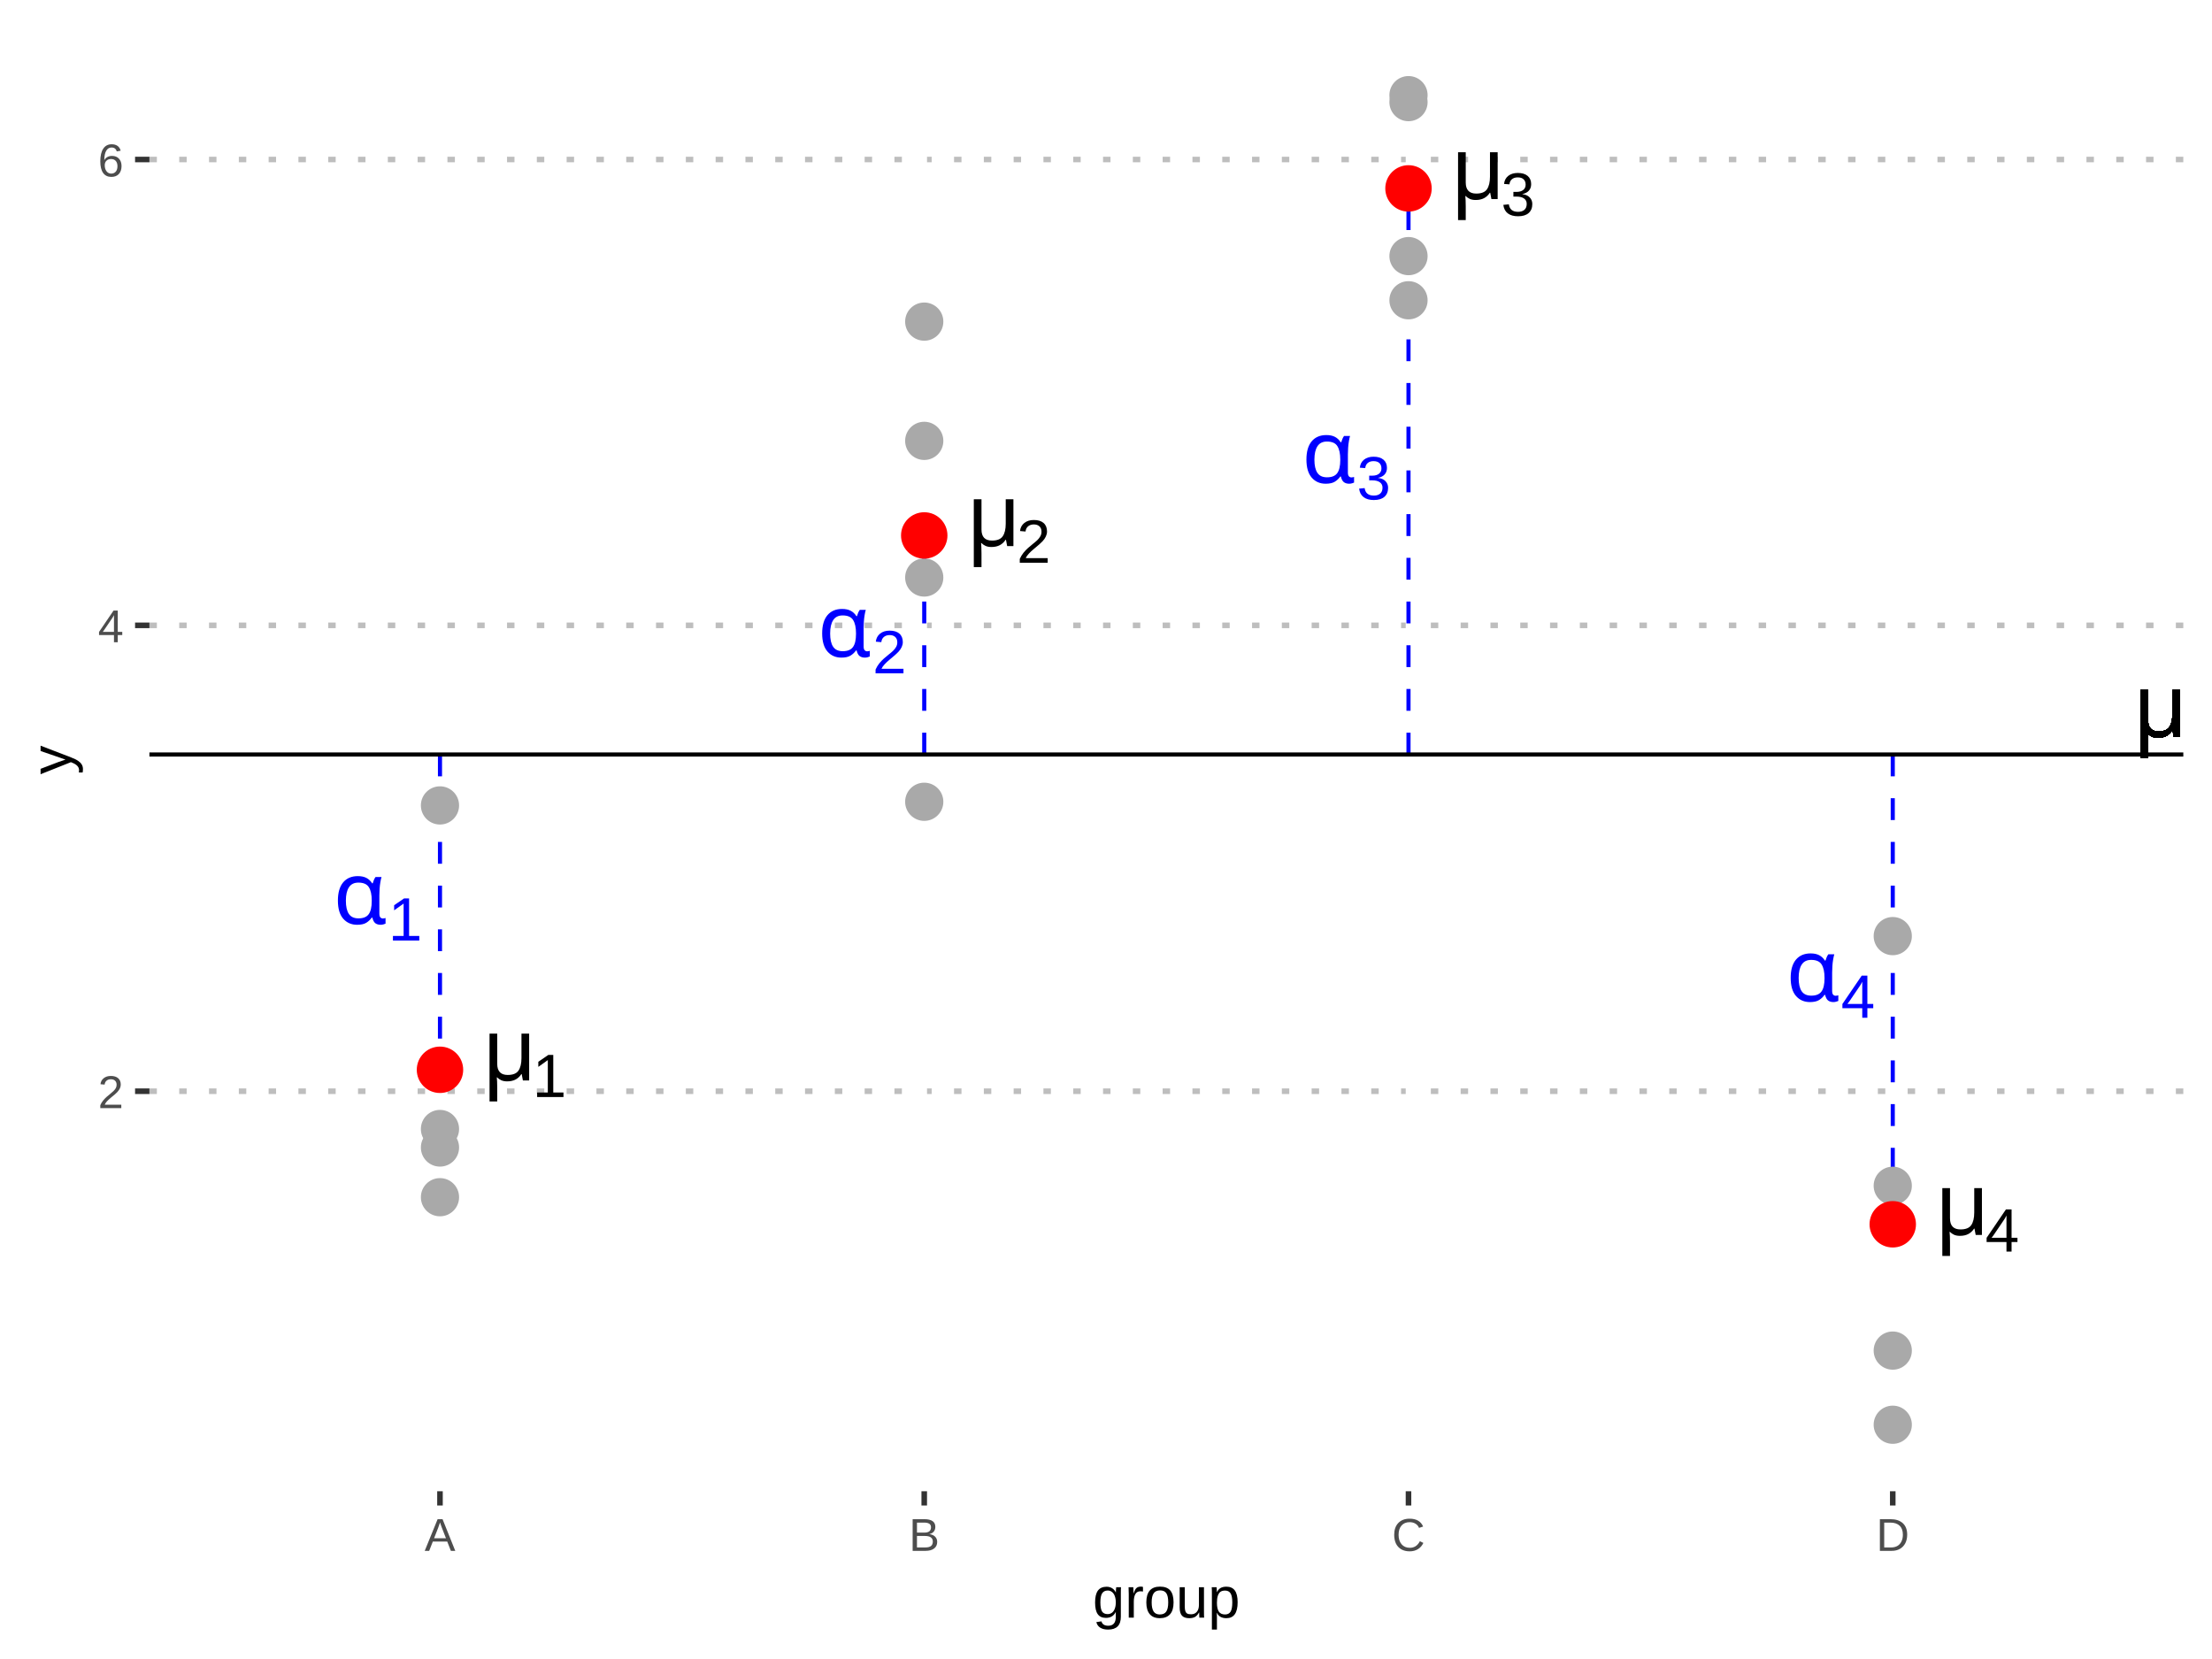
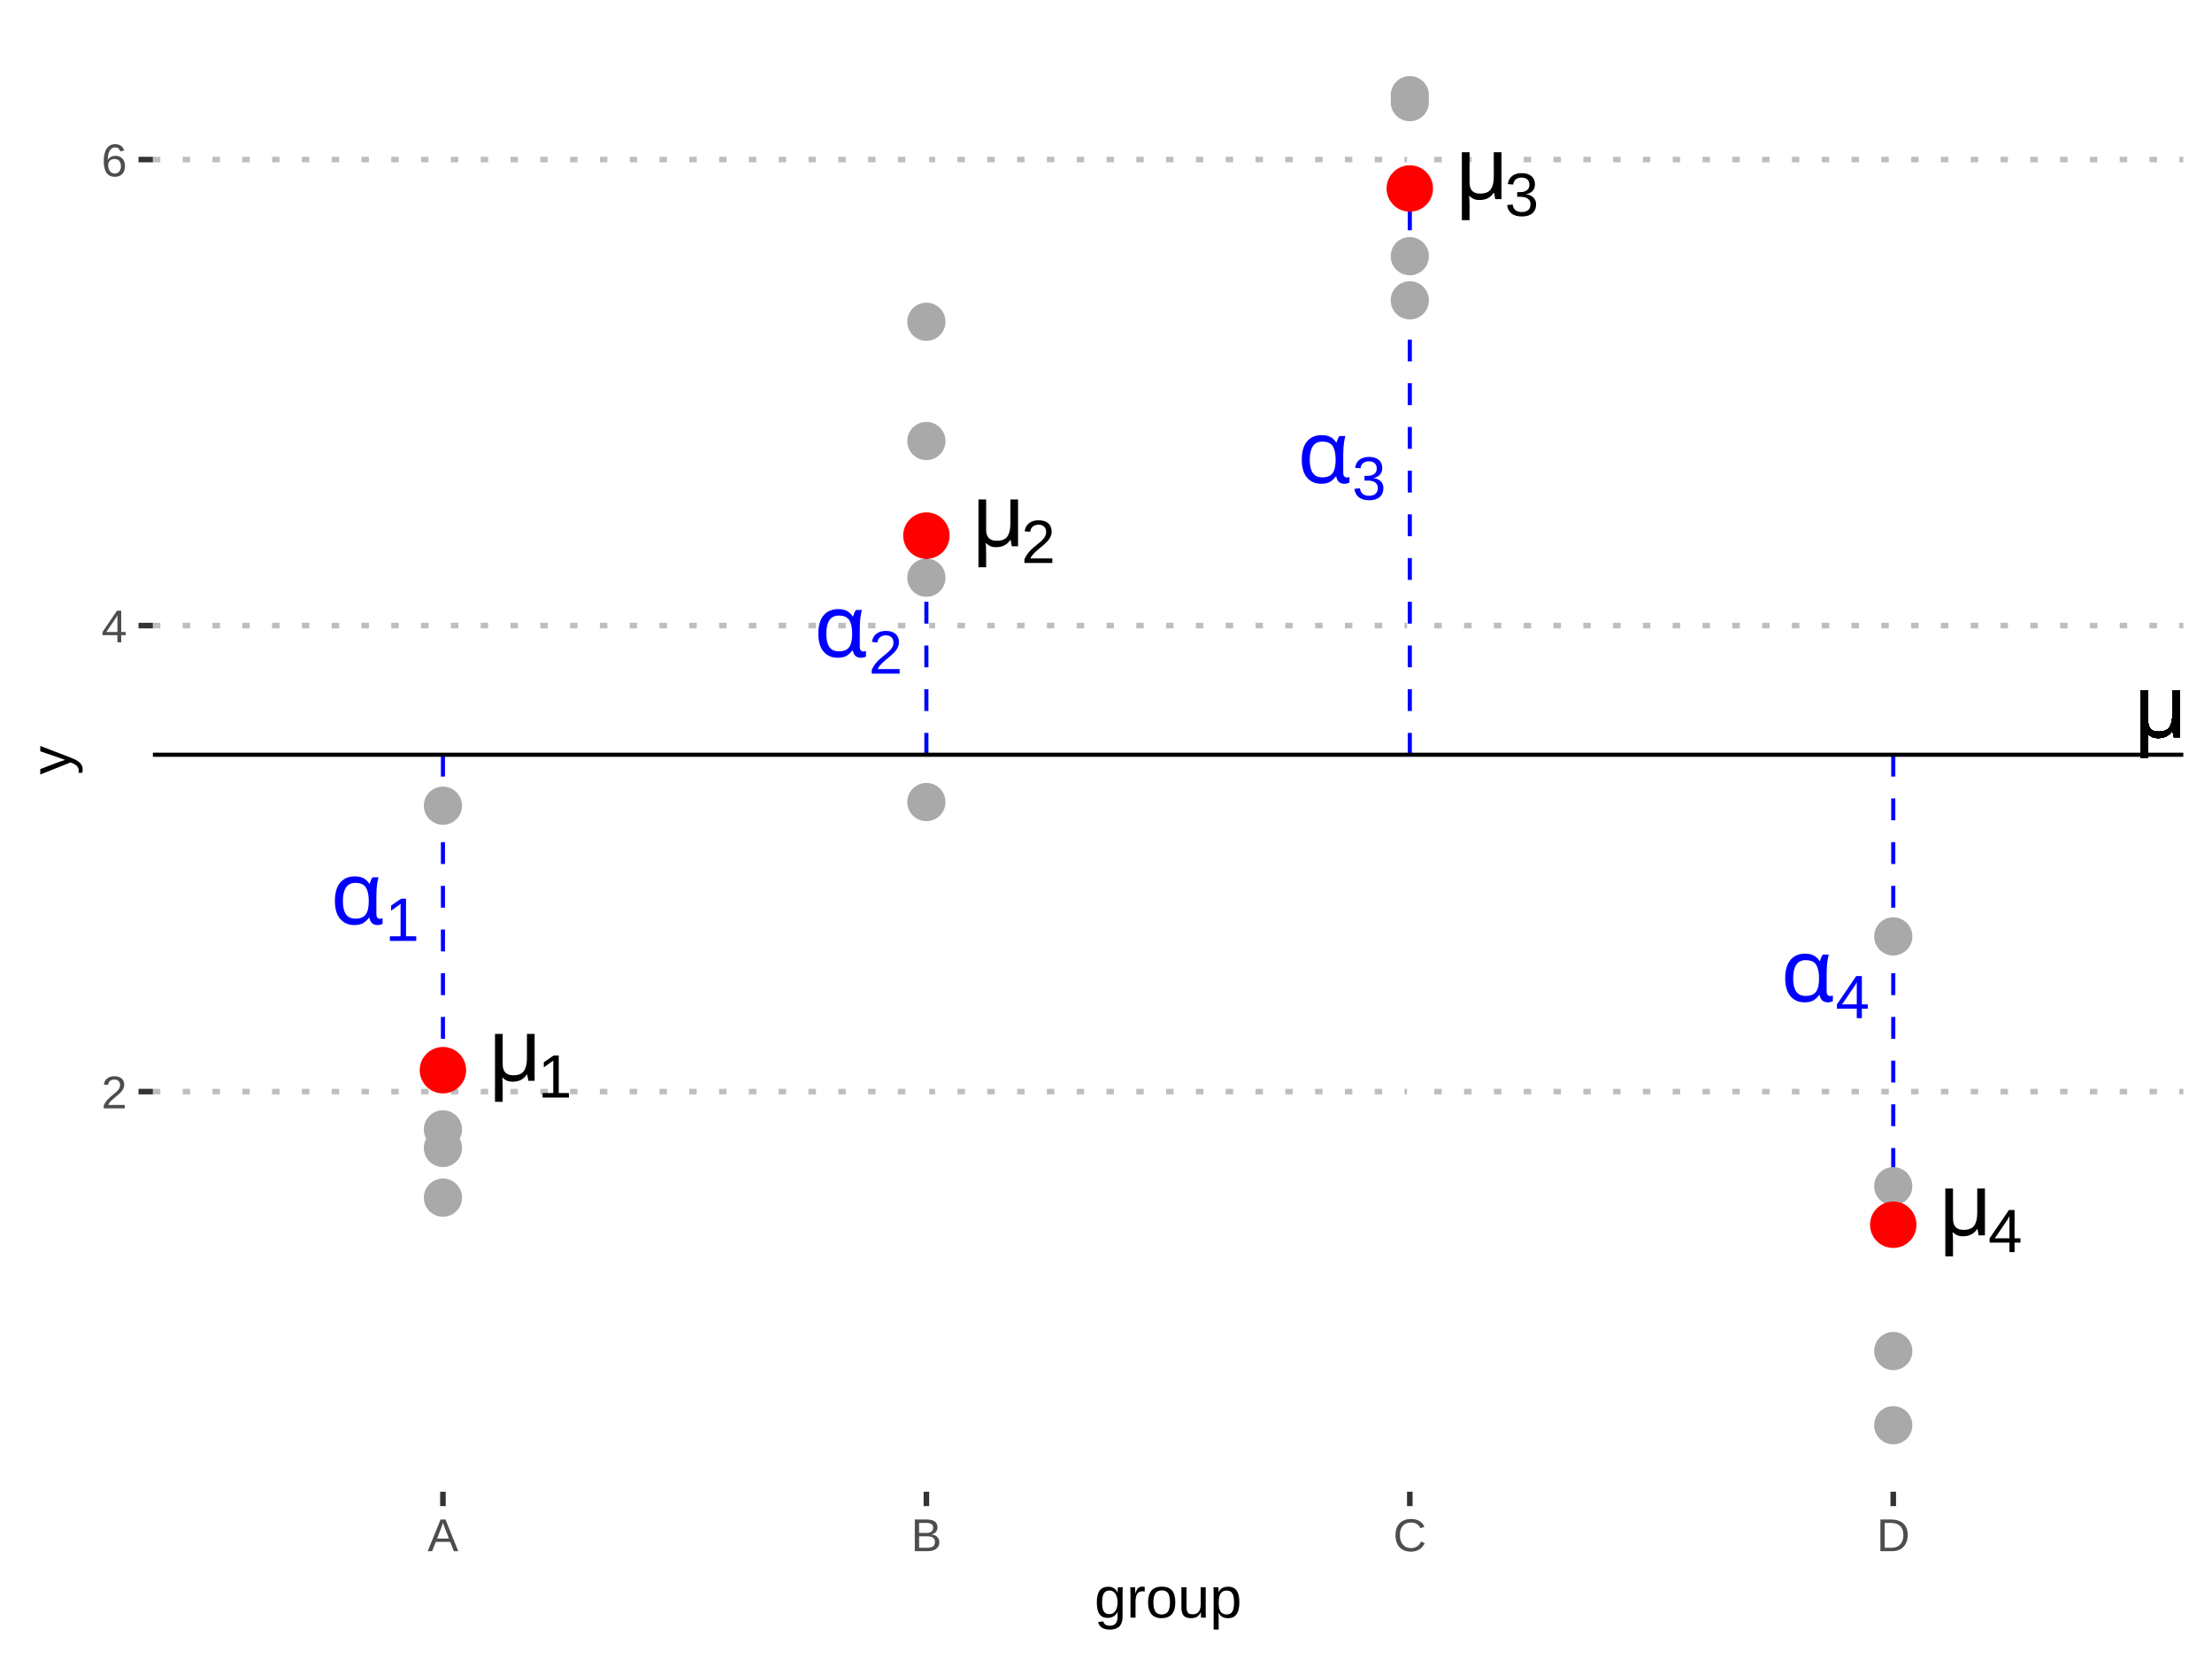
<svg xmlns="http://www.w3.org/2000/svg" class="svglite" width="576.00pt" height="432.00pt" viewBox="0 0 576.00 432.00">
  <defs>
    <style type="text/css">
    .svglite line, .svglite polyline, .svglite polygon, .svglite path, .svglite rect, .svglite circle {
      fill: none;
      stroke: #000000;
      stroke-linecap: round;
      stroke-linejoin: round;
      stroke-miterlimit: 10.00;
    }
    .svglite text {
      white-space: pre;
    }
  </style>
  </defs>
  <rect width="100%" height="100%" style="stroke: none; fill: #FFFFFF;" />
  <defs>
    <clipPath id="cpMC4wMHw1NzYuMDB8MC4wMHw0MzIuMDA=">
      <rect x="0.00" y="0.00" width="576.00" height="432.00" />
    </clipPath>
  </defs>
  <g clip-path="url(#cpMC4wMHw1NzYuMDB8MC4wMHw0MzIuMDA=)">
    <rect x="0.00" y="0.00" width="576.00" height="432.00" style="stroke-width: 1.45; stroke: #FFFFFF; fill: #FFFFFF;" />
  </g>
  <defs>
-     <clipPath id="cpMzguOTF8NTY4LjUzfDcuNDd8Mzg4LjMx">
-       <rect x="38.91" y="7.47" width="529.62" height="380.83" />
+     <clipPath id="cpMzkuODF8NTY4LjUzfDcuNDd8Mzg4LjQ0">
+       <rect x="39.81" y="7.47" width="528.72" height="380.97" />
    </clipPath>
  </defs>
-   <g clip-path="url(#cpMzguOTF8NTY4LjUzfDcuNDd8Mzg4LjMx)">
-     <rect x="38.91" y="7.47" width="529.62" height="380.83" style="stroke-width: 1.45; stroke: none; fill: #FFFFFF;" />
-     <polyline points="38.91,344.80 568.53,344.80 " style="stroke-width: 0.73; stroke: #FFFFFF; stroke-linecap: butt;" />
-     <polyline points="38.91,223.49 568.53,223.49 " style="stroke-width: 0.73; stroke: #FFFFFF; stroke-linecap: butt;" />
-     <polyline points="38.91,102.19 568.53,102.19 " style="stroke-width: 0.73; stroke: #FFFFFF; stroke-linecap: butt;" />
-     <polyline points="38.91,284.15 568.53,284.15 " style="stroke-width: 1.45; stroke: #BEBEBE; stroke-dasharray: 1.94,5.82; stroke-linecap: butt;" />
-     <polyline points="38.91,162.84 568.53,162.84 " style="stroke-width: 1.45; stroke: #BEBEBE; stroke-dasharray: 1.94,5.82; stroke-linecap: butt;" />
-     <polyline points="38.91,41.53 568.53,41.53 " style="stroke-width: 1.45; stroke: #BEBEBE; stroke-dasharray: 1.94,5.82; stroke-linecap: butt;" />
-     <polyline points="114.57,388.31 114.57,7.47 " style="stroke-width: 1.45; stroke: #FFFFFF; stroke-linecap: butt;" />
-     <polyline points="240.67,388.31 240.67,7.47 " style="stroke-width: 1.45; stroke: #FFFFFF; stroke-linecap: butt;" />
-     <polyline points="366.77,388.31 366.77,7.47 " style="stroke-width: 1.45; stroke: #FFFFFF; stroke-linecap: butt;" />
-     <polyline points="492.87,388.31 492.87,7.47 " style="stroke-width: 1.45; stroke: #FFFFFF; stroke-linecap: butt;" />
-     <line x1="114.57" y1="196.47" x2="114.57" y2="278.57" style="stroke-width: 1.07; stroke: #0000FF; stroke-dasharray: 5.69,5.69; stroke-linecap: butt;" />
-     <line x1="240.67" y1="196.47" x2="240.67" y2="139.43" style="stroke-width: 1.07; stroke: #0000FF; stroke-dasharray: 5.69,5.69; stroke-linecap: butt;" />
-     <line x1="366.77" y1="196.47" x2="366.77" y2="49.06" style="stroke-width: 1.07; stroke: #0000FF; stroke-dasharray: 5.69,5.69; stroke-linecap: butt;" />
-     <line x1="492.87" y1="196.47" x2="492.87" y2="318.80" style="stroke-width: 1.07; stroke: #0000FF; stroke-dasharray: 5.69,5.69; stroke-linecap: butt;" />
-     <circle cx="114.57" cy="209.73" r="4.62" style="stroke-width: 0.71; stroke: #A9A9A9; fill: #A9A9A9;" />
-     <circle cx="240.67" cy="114.80" r="4.62" style="stroke-width: 0.71; stroke: #A9A9A9; fill: #A9A9A9;" />
-     <circle cx="366.77" cy="24.78" r="4.62" style="stroke-width: 0.71; stroke: #A9A9A9; fill: #A9A9A9;" />
-     <circle cx="492.87" cy="371.00" r="4.62" style="stroke-width: 0.71; stroke: #A9A9A9; fill: #A9A9A9;" />
-     <circle cx="114.57" cy="298.81" r="4.62" style="stroke-width: 0.71; stroke: #A9A9A9; fill: #A9A9A9;" />
-     <circle cx="240.67" cy="208.78" r="4.62" style="stroke-width: 0.71; stroke: #A9A9A9; fill: #A9A9A9;" />
-     <circle cx="366.77" cy="66.69" r="4.62" style="stroke-width: 0.71; stroke: #A9A9A9; fill: #A9A9A9;" />
-     <circle cx="492.87" cy="308.77" r="4.62" style="stroke-width: 0.71; stroke: #A9A9A9; fill: #A9A9A9;" />
-     <circle cx="114.57" cy="293.99" r="4.62" style="stroke-width: 0.71; stroke: #A9A9A9; fill: #A9A9A9;" />
-     <circle cx="240.67" cy="150.38" r="4.62" style="stroke-width: 0.71; stroke: #A9A9A9; fill: #A9A9A9;" />
-     <circle cx="366.77" cy="78.19" r="4.62" style="stroke-width: 0.71; stroke: #A9A9A9; fill: #A9A9A9;" />
-     <circle cx="492.87" cy="351.69" r="4.62" style="stroke-width: 0.71; stroke: #A9A9A9; fill: #A9A9A9;" />
-     <circle cx="114.57" cy="311.75" r="4.62" style="stroke-width: 0.71; stroke: #A9A9A9; fill: #A9A9A9;" />
-     <circle cx="240.67" cy="83.75" r="4.62" style="stroke-width: 0.71; stroke: #A9A9A9; fill: #A9A9A9;" />
-     <circle cx="366.77" cy="26.59" r="4.62" style="stroke-width: 0.71; stroke: #A9A9A9; fill: #A9A9A9;" />
-     <circle cx="492.87" cy="243.76" r="4.62" style="stroke-width: 0.71; stroke: #A9A9A9; fill: #A9A9A9;" />
-     <line x1="38.91" y1="196.47" x2="568.53" y2="196.47" style="stroke-width: 1.07; stroke-linecap: butt;" />
-     <circle cx="114.57" cy="278.57" r="5.69" style="stroke-width: 0.71; stroke: #FF0000; fill: #FF0000;" />
-     <circle cx="240.67" cy="139.43" r="5.69" style="stroke-width: 0.71; stroke: #FF0000; fill: #FF0000;" />
-     <circle cx="366.77" cy="49.06" r="5.69" style="stroke-width: 0.71; stroke: #FF0000; fill: #FF0000;" />
-     <circle cx="492.87" cy="318.80" r="5.69" style="stroke-width: 0.71; stroke: #FF0000; fill: #FF0000;" />
-     <text x="555.42" y="191.89" style="font-size: 22.76px; font-family: &quot;OpenSymbol&quot;;" textLength="13.11px" lengthAdjust="spacingAndGlyphs">μ</text>
-     <text x="555.42" y="191.89" style="font-size: 22.76px; font-family: &quot;OpenSymbol&quot;;" textLength="13.11px" lengthAdjust="spacingAndGlyphs">μ</text>
-     <text x="555.42" y="191.89" style="font-size: 22.76px; font-family: &quot;OpenSymbol&quot;;" textLength="13.11px" lengthAdjust="spacingAndGlyphs">μ</text>
-     <text x="555.42" y="191.89" style="font-size: 22.76px; font-family: &quot;OpenSymbol&quot;;" textLength="13.11px" lengthAdjust="spacingAndGlyphs">μ</text>
-     <text x="555.42" y="191.89" style="font-size: 22.76px; font-family: &quot;OpenSymbol&quot;;" textLength="13.11px" lengthAdjust="spacingAndGlyphs">μ</text>
-     <text x="555.42" y="191.89" style="font-size: 22.76px; font-family: &quot;OpenSymbol&quot;;" textLength="13.11px" lengthAdjust="spacingAndGlyphs">μ</text>
-     <text x="555.42" y="191.89" style="font-size: 22.76px; font-family: &quot;OpenSymbol&quot;;" textLength="13.11px" lengthAdjust="spacingAndGlyphs">μ</text>
-     <text x="555.42" y="191.89" style="font-size: 22.76px; font-family: &quot;OpenSymbol&quot;;" textLength="13.11px" lengthAdjust="spacingAndGlyphs">μ</text>
-     <text x="555.42" y="191.89" style="font-size: 22.76px; font-family: &quot;OpenSymbol&quot;;" textLength="13.11px" lengthAdjust="spacingAndGlyphs">μ</text>
-     <text x="555.42" y="191.89" style="font-size: 22.76px; font-family: &quot;OpenSymbol&quot;;" textLength="13.11px" lengthAdjust="spacingAndGlyphs">μ</text>
-     <text x="555.42" y="191.89" style="font-size: 22.76px; font-family: &quot;OpenSymbol&quot;;" textLength="13.11px" lengthAdjust="spacingAndGlyphs">μ</text>
-     <text x="555.42" y="191.89" style="font-size: 22.76px; font-family: &quot;OpenSymbol&quot;;" textLength="13.11px" lengthAdjust="spacingAndGlyphs">μ</text>
-     <text x="555.42" y="191.89" style="font-size: 22.76px; font-family: &quot;OpenSymbol&quot;;" textLength="13.11px" lengthAdjust="spacingAndGlyphs">μ</text>
-     <text x="555.42" y="191.89" style="font-size: 22.76px; font-family: &quot;OpenSymbol&quot;;" textLength="13.11px" lengthAdjust="spacingAndGlyphs">μ</text>
-     <text x="555.42" y="191.89" style="font-size: 22.76px; font-family: &quot;OpenSymbol&quot;;" textLength="13.11px" lengthAdjust="spacingAndGlyphs">μ</text>
-     <text x="555.42" y="191.89" style="font-size: 22.76px; font-family: &quot;OpenSymbol&quot;;" textLength="13.11px" lengthAdjust="spacingAndGlyphs">μ</text>
-     <text x="125.54" y="281.35" style="font-size: 22.76px; font-family: &quot;OpenSymbol&quot;;" textLength="13.11px" lengthAdjust="spacingAndGlyphs">μ</text>
-     <text x="138.65" y="285.67" style="font-size: 15.93px; font-family: &quot;Arial&quot;;" textLength="8.83px" lengthAdjust="spacingAndGlyphs">1</text>
-     <text x="251.64" y="142.20" style="font-size: 22.76px; font-family: &quot;OpenSymbol&quot;;" textLength="13.11px" lengthAdjust="spacingAndGlyphs">μ</text>
-     <text x="264.75" y="146.53" style="font-size: 15.93px; font-family: &quot;Arial&quot;;" textLength="8.83px" lengthAdjust="spacingAndGlyphs">2</text>
-     <text x="377.74" y="51.84" style="font-size: 22.76px; font-family: &quot;OpenSymbol&quot;;" textLength="13.11px" lengthAdjust="spacingAndGlyphs">μ</text>
-     <text x="390.85" y="56.16" style="font-size: 15.93px; font-family: &quot;Arial&quot;;" textLength="8.83px" lengthAdjust="spacingAndGlyphs">3</text>
-     <text x="503.84" y="321.58" style="font-size: 22.76px; font-family: &quot;OpenSymbol&quot;;" textLength="13.11px" lengthAdjust="spacingAndGlyphs">μ</text>
-     <text x="516.95" y="325.90" style="font-size: 15.93px; font-family: &quot;Arial&quot;;" textLength="8.83px" lengthAdjust="spacingAndGlyphs">4</text>
-     <text x="86.74" y="240.58" style="font-size: 22.76px;fill: #0000FF; font-family: &quot;OpenSymbol&quot;;" textLength="14.36px" lengthAdjust="spacingAndGlyphs">α</text>
-     <text x="101.10" y="244.91" style="font-size: 15.93px;fill: #0000FF; font-family: &quot;Arial&quot;;" textLength="8.83px" lengthAdjust="spacingAndGlyphs">1</text>
-     <text x="212.84" y="171.01" style="font-size: 22.76px;fill: #0000FF; font-family: &quot;OpenSymbol&quot;;" textLength="14.36px" lengthAdjust="spacingAndGlyphs">α</text>
-     <text x="227.20" y="175.34" style="font-size: 15.93px;fill: #0000FF; font-family: &quot;Arial&quot;;" textLength="8.83px" lengthAdjust="spacingAndGlyphs">2</text>
-     <text x="338.94" y="125.73" style="font-size: 22.76px;fill: #0000FF; font-family: &quot;OpenSymbol&quot;;" textLength="14.36px" lengthAdjust="spacingAndGlyphs">α</text>
-     <text x="353.30" y="130.05" style="font-size: 15.93px;fill: #0000FF; font-family: &quot;Arial&quot;;" textLength="8.83px" lengthAdjust="spacingAndGlyphs">3</text>
-     <text x="465.04" y="260.70" style="font-size: 22.76px;fill: #0000FF; font-family: &quot;OpenSymbol&quot;;" textLength="14.36px" lengthAdjust="spacingAndGlyphs">α</text>
-     <text x="479.40" y="265.02" style="font-size: 15.93px;fill: #0000FF; font-family: &quot;Arial&quot;;" textLength="8.83px" lengthAdjust="spacingAndGlyphs">4</text>
+   <g clip-path="url(#cpMzkuODF8NTY4LjUzfDcuNDd8Mzg4LjQ0)">
+     <rect x="39.81" y="7.47" width="528.72" height="380.97" style="stroke-width: 1.45; stroke: none; fill: #FFFFFF;" />
+     <polyline points="39.81,344.92 568.53,344.92 " style="stroke-width: 0.73; stroke: #FFFFFF; stroke-linecap: butt;" />
+     <polyline points="39.81,223.57 568.53,223.57 " style="stroke-width: 0.73; stroke: #FFFFFF; stroke-linecap: butt;" />
+     <polyline points="39.81,102.22 568.53,102.22 " style="stroke-width: 0.73; stroke: #FFFFFF; stroke-linecap: butt;" />
+     <polyline points="39.81,284.25 568.53,284.25 " style="stroke-width: 1.45; stroke: #BEBEBE; stroke-dasharray: 1.94,5.82; stroke-linecap: butt;" />
+     <polyline points="39.81,162.90 568.53,162.90 " style="stroke-width: 1.45; stroke: #BEBEBE; stroke-dasharray: 1.94,5.82; stroke-linecap: butt;" />
+     <polyline points="39.81,41.55 568.53,41.55 " style="stroke-width: 1.45; stroke: #BEBEBE; stroke-dasharray: 1.94,5.82; stroke-linecap: butt;" />
+     <polyline points="115.34,388.44 115.34,7.47 " style="stroke-width: 1.45; stroke: #FFFFFF; stroke-linecap: butt;" />
+     <polyline points="241.23,388.44 241.23,7.47 " style="stroke-width: 1.45; stroke: #FFFFFF; stroke-linecap: butt;" />
+     <polyline points="367.11,388.44 367.11,7.47 " style="stroke-width: 1.45; stroke: #FFFFFF; stroke-linecap: butt;" />
+     <polyline points="493.00,388.44 493.00,7.47 " style="stroke-width: 1.45; stroke: #FFFFFF; stroke-linecap: butt;" />
+     <line x1="115.34" y1="196.53" x2="115.34" y2="278.67" style="stroke-width: 1.07; stroke: #0000FF; stroke-dasharray: 5.69,5.69; stroke-linecap: butt;" />
+     <line x1="241.23" y1="196.53" x2="241.23" y2="139.47" style="stroke-width: 1.07; stroke: #0000FF; stroke-dasharray: 5.69,5.69; stroke-linecap: butt;" />
+     <line x1="367.11" y1="196.53" x2="367.11" y2="49.08" style="stroke-width: 1.07; stroke: #0000FF; stroke-dasharray: 5.69,5.69; stroke-linecap: butt;" />
+     <line x1="493.00" y1="196.53" x2="493.00" y2="318.92" style="stroke-width: 1.07; stroke: #0000FF; stroke-dasharray: 5.69,5.69; stroke-linecap: butt;" />
+     <circle cx="115.34" cy="209.80" r="4.62" style="stroke-width: 0.71; stroke: #A9A9A9; fill: #A9A9A9;" />
+     <circle cx="241.23" cy="114.84" r="4.62" style="stroke-width: 0.71; stroke: #A9A9A9; fill: #A9A9A9;" />
+     <circle cx="367.11" cy="24.79" r="4.62" style="stroke-width: 0.71; stroke: #A9A9A9; fill: #A9A9A9;" />
+     <circle cx="493.00" cy="371.13" r="4.62" style="stroke-width: 0.71; stroke: #A9A9A9; fill: #A9A9A9;" />
+     <circle cx="115.34" cy="298.92" r="4.62" style="stroke-width: 0.71; stroke: #A9A9A9; fill: #A9A9A9;" />
+     <circle cx="241.23" cy="208.85" r="4.62" style="stroke-width: 0.71; stroke: #A9A9A9; fill: #A9A9A9;" />
+     <circle cx="367.11" cy="66.71" r="4.62" style="stroke-width: 0.71; stroke: #A9A9A9; fill: #A9A9A9;" />
+     <circle cx="493.00" cy="308.88" r="4.62" style="stroke-width: 0.71; stroke: #A9A9A9; fill: #A9A9A9;" />
+     <circle cx="115.34" cy="294.09" r="4.62" style="stroke-width: 0.71; stroke: #A9A9A9; fill: #A9A9A9;" />
+     <circle cx="241.23" cy="150.43" r="4.62" style="stroke-width: 0.71; stroke: #A9A9A9; fill: #A9A9A9;" />
+     <circle cx="367.11" cy="78.21" r="4.62" style="stroke-width: 0.71; stroke: #A9A9A9; fill: #A9A9A9;" />
+     <circle cx="493.00" cy="351.81" r="4.62" style="stroke-width: 0.71; stroke: #A9A9A9; fill: #A9A9A9;" />
+     <circle cx="115.34" cy="311.86" r="4.62" style="stroke-width: 0.71; stroke: #A9A9A9; fill: #A9A9A9;" />
+     <circle cx="241.23" cy="83.78" r="4.62" style="stroke-width: 0.71; stroke: #A9A9A9; fill: #A9A9A9;" />
+     <circle cx="367.11" cy="26.60" r="4.62" style="stroke-width: 0.71; stroke: #A9A9A9; fill: #A9A9A9;" />
+     <circle cx="493.00" cy="243.84" r="4.62" style="stroke-width: 0.71; stroke: #A9A9A9; fill: #A9A9A9;" />
+     <line x1="39.81" y1="196.53" x2="568.53" y2="196.53" style="stroke-width: 1.07; stroke-linecap: butt;" />
+     <circle cx="115.34" cy="278.67" r="5.69" style="stroke-width: 0.71; stroke: #FF0000; fill: #FF0000;" />
+     <circle cx="241.23" cy="139.47" r="5.69" style="stroke-width: 0.71; stroke: #FF0000; fill: #FF0000;" />
+     <circle cx="367.11" cy="49.08" r="5.69" style="stroke-width: 0.71; stroke: #FF0000; fill: #FF0000;" />
+     <circle cx="493.00" cy="318.92" r="5.69" style="stroke-width: 0.71; stroke: #FF0000; fill: #FF0000;" />
+     <text x="555.42" y="191.96" style="font-size: 22.76px; font-family: &quot;OpenSymbol&quot;;" textLength="13.11px" lengthAdjust="spacingAndGlyphs">μ</text>
+     <text x="555.42" y="191.96" style="font-size: 22.76px; font-family: &quot;OpenSymbol&quot;;" textLength="13.11px" lengthAdjust="spacingAndGlyphs">μ</text>
+     <text x="555.42" y="191.96" style="font-size: 22.76px; font-family: &quot;OpenSymbol&quot;;" textLength="13.11px" lengthAdjust="spacingAndGlyphs">μ</text>
+     <text x="555.42" y="191.96" style="font-size: 22.76px; font-family: &quot;OpenSymbol&quot;;" textLength="13.11px" lengthAdjust="spacingAndGlyphs">μ</text>
+     <text x="555.42" y="191.96" style="font-size: 22.76px; font-family: &quot;OpenSymbol&quot;;" textLength="13.11px" lengthAdjust="spacingAndGlyphs">μ</text>
+     <text x="555.42" y="191.96" style="font-size: 22.76px; font-family: &quot;OpenSymbol&quot;;" textLength="13.11px" lengthAdjust="spacingAndGlyphs">μ</text>
+     <text x="555.42" y="191.96" style="font-size: 22.76px; font-family: &quot;OpenSymbol&quot;;" textLength="13.11px" lengthAdjust="spacingAndGlyphs">μ</text>
+     <text x="555.42" y="191.96" style="font-size: 22.76px; font-family: &quot;OpenSymbol&quot;;" textLength="13.11px" lengthAdjust="spacingAndGlyphs">μ</text>
+     <text x="555.42" y="191.96" style="font-size: 22.76px; font-family: &quot;OpenSymbol&quot;;" textLength="13.11px" lengthAdjust="spacingAndGlyphs">μ</text>
+     <text x="555.42" y="191.96" style="font-size: 22.76px; font-family: &quot;OpenSymbol&quot;;" textLength="13.11px" lengthAdjust="spacingAndGlyphs">μ</text>
+     <text x="555.42" y="191.96" style="font-size: 22.76px; font-family: &quot;OpenSymbol&quot;;" textLength="13.11px" lengthAdjust="spacingAndGlyphs">μ</text>
+     <text x="555.42" y="191.96" style="font-size: 22.76px; font-family: &quot;OpenSymbol&quot;;" textLength="13.11px" lengthAdjust="spacingAndGlyphs">μ</text>
+     <text x="555.42" y="191.96" style="font-size: 22.76px; font-family: &quot;OpenSymbol&quot;;" textLength="13.11px" lengthAdjust="spacingAndGlyphs">μ</text>
+     <text x="555.42" y="191.96" style="font-size: 22.76px; font-family: &quot;OpenSymbol&quot;;" textLength="13.11px" lengthAdjust="spacingAndGlyphs">μ</text>
+     <text x="555.42" y="191.96" style="font-size: 22.76px; font-family: &quot;OpenSymbol&quot;;" textLength="13.11px" lengthAdjust="spacingAndGlyphs">μ</text>
+     <text x="555.42" y="191.96" style="font-size: 22.76px; font-family: &quot;OpenSymbol&quot;;" textLength="13.11px" lengthAdjust="spacingAndGlyphs">μ</text>
+     <text x="126.96" y="281.44" style="font-size: 22.76px; font-family: &quot;OpenSymbol&quot;;" textLength="13.11px" lengthAdjust="spacingAndGlyphs">μ</text>
+     <text x="140.07" y="285.80" style="font-size: 15.93px; font-family: &quot;Arial&quot;;" textLength="10.13px" lengthAdjust="spacingAndGlyphs">1</text>
+     <text x="252.85" y="142.25" style="font-size: 22.76px; font-family: &quot;OpenSymbol&quot;;" textLength="13.11px" lengthAdjust="spacingAndGlyphs">μ</text>
+     <text x="265.96" y="146.60" style="font-size: 15.93px; font-family: &quot;Arial&quot;;" textLength="10.13px" lengthAdjust="spacingAndGlyphs">2</text>
+     <text x="378.73" y="51.85" style="font-size: 22.76px; font-family: &quot;OpenSymbol&quot;;" textLength="13.11px" lengthAdjust="spacingAndGlyphs">μ</text>
+     <text x="391.84" y="56.21" style="font-size: 15.93px; font-family: &quot;Arial&quot;;" textLength="10.13px" lengthAdjust="spacingAndGlyphs">3</text>
+     <text x="504.62" y="321.69" style="font-size: 22.76px; font-family: &quot;OpenSymbol&quot;;" textLength="13.11px" lengthAdjust="spacingAndGlyphs">μ</text>
+     <text x="517.73" y="326.05" style="font-size: 15.93px; font-family: &quot;Arial&quot;;" textLength="10.13px" lengthAdjust="spacingAndGlyphs">4</text>
+     <text x="85.96" y="240.65" style="font-size: 22.76px;fill: #0000FF; font-family: &quot;OpenSymbol&quot;;" textLength="14.36px" lengthAdjust="spacingAndGlyphs">α</text>
+     <text x="100.31" y="245.00" style="font-size: 15.93px;fill: #0000FF; font-family: &quot;Arial&quot;;" textLength="10.13px" lengthAdjust="spacingAndGlyphs">1</text>
+     <text x="211.84" y="171.05" style="font-size: 22.76px;fill: #0000FF; font-family: &quot;OpenSymbol&quot;;" textLength="14.36px" lengthAdjust="spacingAndGlyphs">α</text>
+     <text x="226.20" y="175.41" style="font-size: 15.93px;fill: #0000FF; font-family: &quot;Arial&quot;;" textLength="10.13px" lengthAdjust="spacingAndGlyphs">2</text>
+     <text x="337.73" y="125.74" style="font-size: 22.76px;fill: #0000FF; font-family: &quot;OpenSymbol&quot;;" textLength="14.36px" lengthAdjust="spacingAndGlyphs">α</text>
+     <text x="352.08" y="130.10" style="font-size: 15.93px;fill: #0000FF; font-family: &quot;Arial&quot;;" textLength="10.13px" lengthAdjust="spacingAndGlyphs">3</text>
+     <text x="463.61" y="260.77" style="font-size: 22.76px;fill: #0000FF; font-family: &quot;OpenSymbol&quot;;" textLength="14.36px" lengthAdjust="spacingAndGlyphs">α</text>
+     <text x="477.97" y="265.13" style="font-size: 15.93px;fill: #0000FF; font-family: &quot;Arial&quot;;" textLength="10.13px" lengthAdjust="spacingAndGlyphs">4</text>
  </g>
  <g clip-path="url(#cpMC4wMHw1NzYuMDB8MC4wMHw0MzIuMDA=)">
-     <text x="32.18" y="288.55" text-anchor="end" style="font-size: 12.00px;fill: #4D4D4D; font-family: &quot;Arial&quot;;" textLength="6.66px" lengthAdjust="spacingAndGlyphs">2</text>
-     <text x="32.18" y="167.24" text-anchor="end" style="font-size: 12.00px;fill: #4D4D4D; font-family: &quot;Arial&quot;;" textLength="6.66px" lengthAdjust="spacingAndGlyphs">4</text>
-     <text x="32.18" y="45.94" text-anchor="end" style="font-size: 12.00px;fill: #4D4D4D; font-family: &quot;Arial&quot;;" textLength="6.66px" lengthAdjust="spacingAndGlyphs">6</text>
-     <polyline points="35.17,284.15 38.91,284.15 " style="stroke-width: 1.45; stroke: #333333; stroke-linecap: butt;" />
-     <polyline points="35.17,162.84 38.91,162.84 " style="stroke-width: 1.45; stroke: #333333; stroke-linecap: butt;" />
-     <polyline points="35.17,41.53 38.91,41.53 " style="stroke-width: 1.45; stroke: #333333; stroke-linecap: butt;" />
-     <polyline points="114.57,392.04 114.57,388.31 " style="stroke-width: 1.45; stroke: #333333; stroke-linecap: butt;" />
-     <polyline points="240.67,392.04 240.67,388.31 " style="stroke-width: 1.45; stroke: #333333; stroke-linecap: butt;" />
-     <polyline points="366.77,392.04 366.77,388.31 " style="stroke-width: 1.45; stroke: #333333; stroke-linecap: butt;" />
-     <polyline points="492.87,392.04 492.87,388.31 " style="stroke-width: 1.45; stroke: #333333; stroke-linecap: butt;" />
-     <text x="114.57" y="403.84" text-anchor="middle" style="font-size: 12.00px;fill: #4D4D4D; font-family: &quot;Arial&quot;;" textLength="7.29px" lengthAdjust="spacingAndGlyphs">A</text>
-     <text x="240.67" y="403.84" text-anchor="middle" style="font-size: 12.00px;fill: #4D4D4D; font-family: &quot;Arial&quot;;" textLength="7.88px" lengthAdjust="spacingAndGlyphs">B</text>
-     <text x="366.77" y="403.84" text-anchor="middle" style="font-size: 12.00px;fill: #4D4D4D; font-family: &quot;Arial&quot;;" textLength="7.65px" lengthAdjust="spacingAndGlyphs">C</text>
-     <text x="492.87" y="403.84" text-anchor="middle" style="font-size: 12.00px;fill: #4D4D4D; font-family: &quot;Arial&quot;;" textLength="8.24px" lengthAdjust="spacingAndGlyphs">D</text>
-     <text x="303.72" y="421.23" text-anchor="middle" style="font-size: 15.00px; font-family: &quot;Arial&quot;;" textLength="41.77px" lengthAdjust="spacingAndGlyphs">group</text>
-     <text transform="translate(18.49,197.89) rotate(-90)" text-anchor="middle" style="font-size: 15.00px; font-family: &quot;Arial&quot;;" textLength="7.81px" lengthAdjust="spacingAndGlyphs">y</text>
+     <text x="33.08" y="288.62" text-anchor="end" style="font-size: 12.00px;fill: #4D4D4D; font-family: &quot;Arial&quot;;" textLength="7.64px" lengthAdjust="spacingAndGlyphs">2</text>
+     <text x="33.08" y="167.27" text-anchor="end" style="font-size: 12.00px;fill: #4D4D4D; font-family: &quot;Arial&quot;;" textLength="7.64px" lengthAdjust="spacingAndGlyphs">4</text>
+     <text x="33.08" y="45.92" text-anchor="end" style="font-size: 12.00px;fill: #4D4D4D; font-family: &quot;Arial&quot;;" textLength="7.64px" lengthAdjust="spacingAndGlyphs">6</text>
+     <polyline points="36.07,284.25 39.81,284.25 " style="stroke-width: 1.45; stroke: #333333; stroke-linecap: butt;" />
+     <polyline points="36.07,162.90 39.81,162.90 " style="stroke-width: 1.45; stroke: #333333; stroke-linecap: butt;" />
+     <polyline points="36.07,41.55 39.81,41.55 " style="stroke-width: 1.45; stroke: #333333; stroke-linecap: butt;" />
+     <polyline points="115.34,392.18 115.34,388.44 " style="stroke-width: 1.45; stroke: #333333; stroke-linecap: butt;" />
+     <polyline points="241.23,392.18 241.23,388.44 " style="stroke-width: 1.45; stroke: #333333; stroke-linecap: butt;" />
+     <polyline points="367.11,392.18 367.11,388.44 " style="stroke-width: 1.45; stroke: #333333; stroke-linecap: butt;" />
+     <polyline points="493.00,392.18 493.00,388.44 " style="stroke-width: 1.45; stroke: #333333; stroke-linecap: butt;" />
+     <text x="115.34" y="403.92" text-anchor="middle" style="font-size: 12.00px;fill: #4D4D4D; font-family: &quot;Arial&quot;;" textLength="8.21px" lengthAdjust="spacingAndGlyphs">A</text>
+     <text x="241.23" y="403.92" text-anchor="middle" style="font-size: 12.00px;fill: #4D4D4D; font-family: &quot;Arial&quot;;" textLength="8.24px" lengthAdjust="spacingAndGlyphs">B</text>
+     <text x="367.11" y="403.92" text-anchor="middle" style="font-size: 12.00px;fill: #4D4D4D; font-family: &quot;Arial&quot;;" textLength="8.38px" lengthAdjust="spacingAndGlyphs">C</text>
+     <text x="493.00" y="403.92" text-anchor="middle" style="font-size: 12.00px;fill: #4D4D4D; font-family: &quot;Arial&quot;;" textLength="9.24px" lengthAdjust="spacingAndGlyphs">D</text>
+     <text x="304.17" y="421.23" text-anchor="middle" style="font-size: 15.00px; font-family: &quot;Arial&quot;;" textLength="43.55px" lengthAdjust="spacingAndGlyphs">group</text>
+     <text transform="translate(18.41,197.96) rotate(-90)" text-anchor="middle" style="font-size: 15.00px; font-family: &quot;Arial&quot;;" textLength="8.88px" lengthAdjust="spacingAndGlyphs">y</text>
  </g>
</svg>
